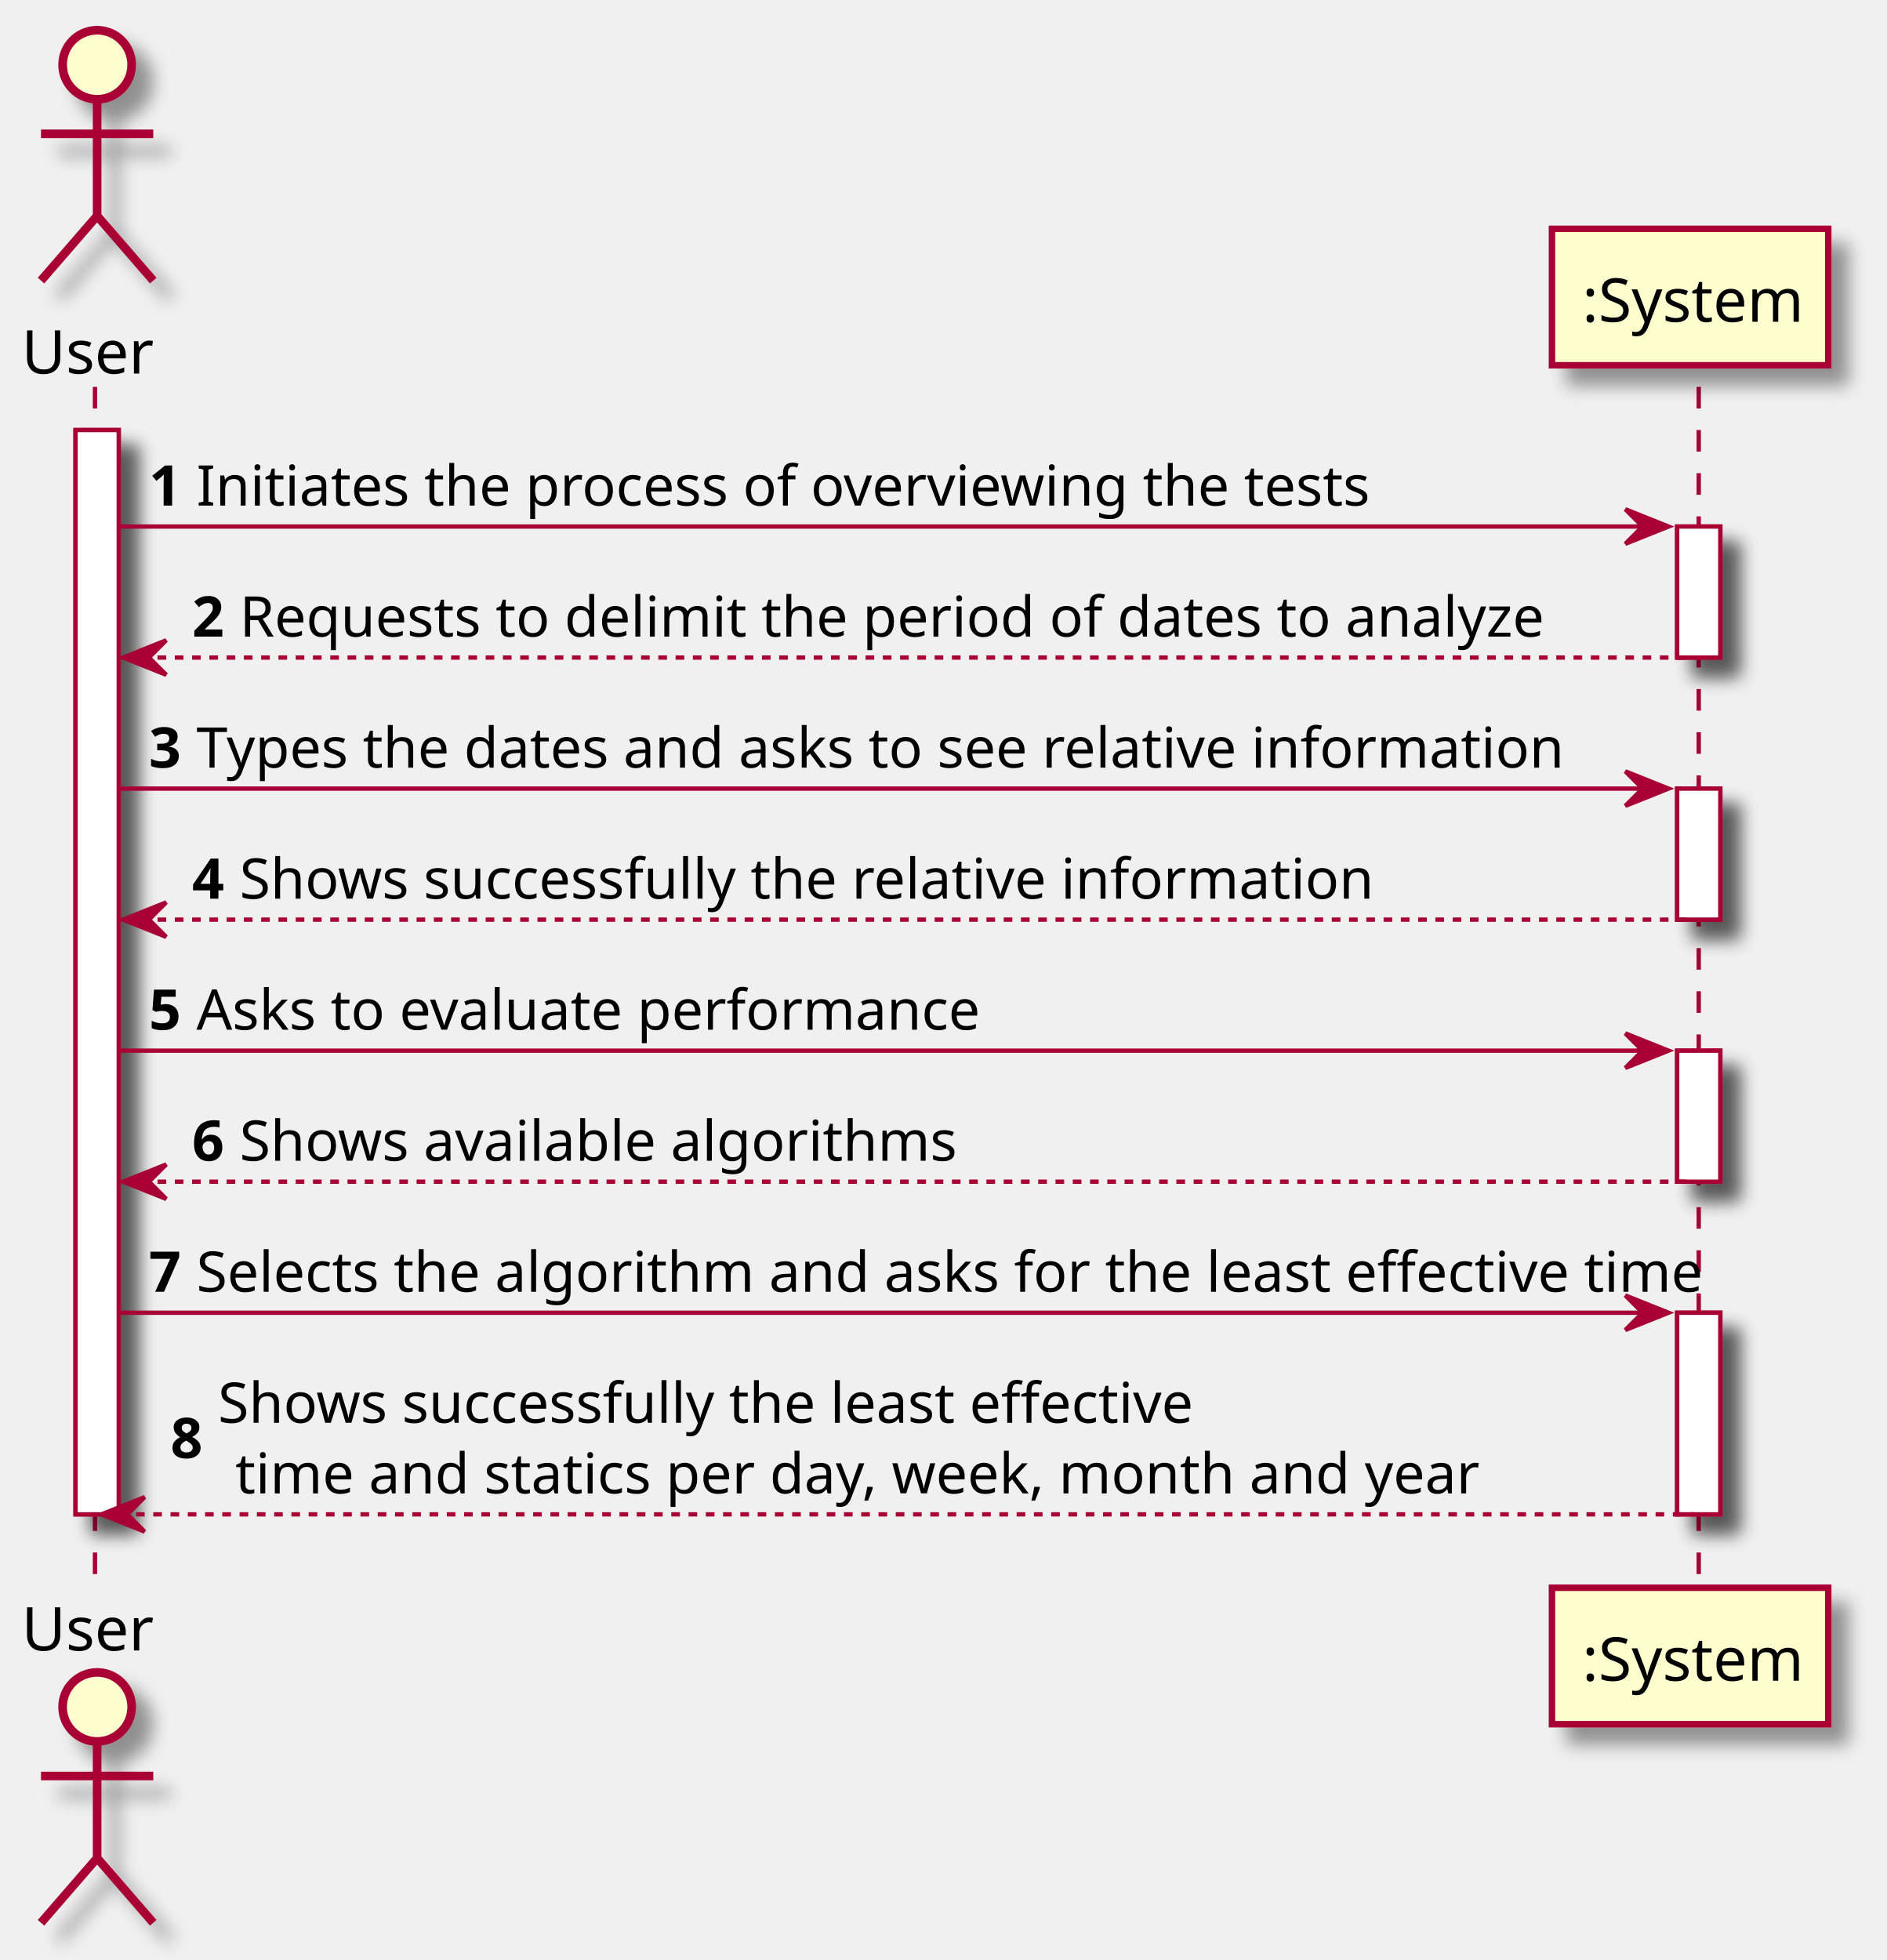
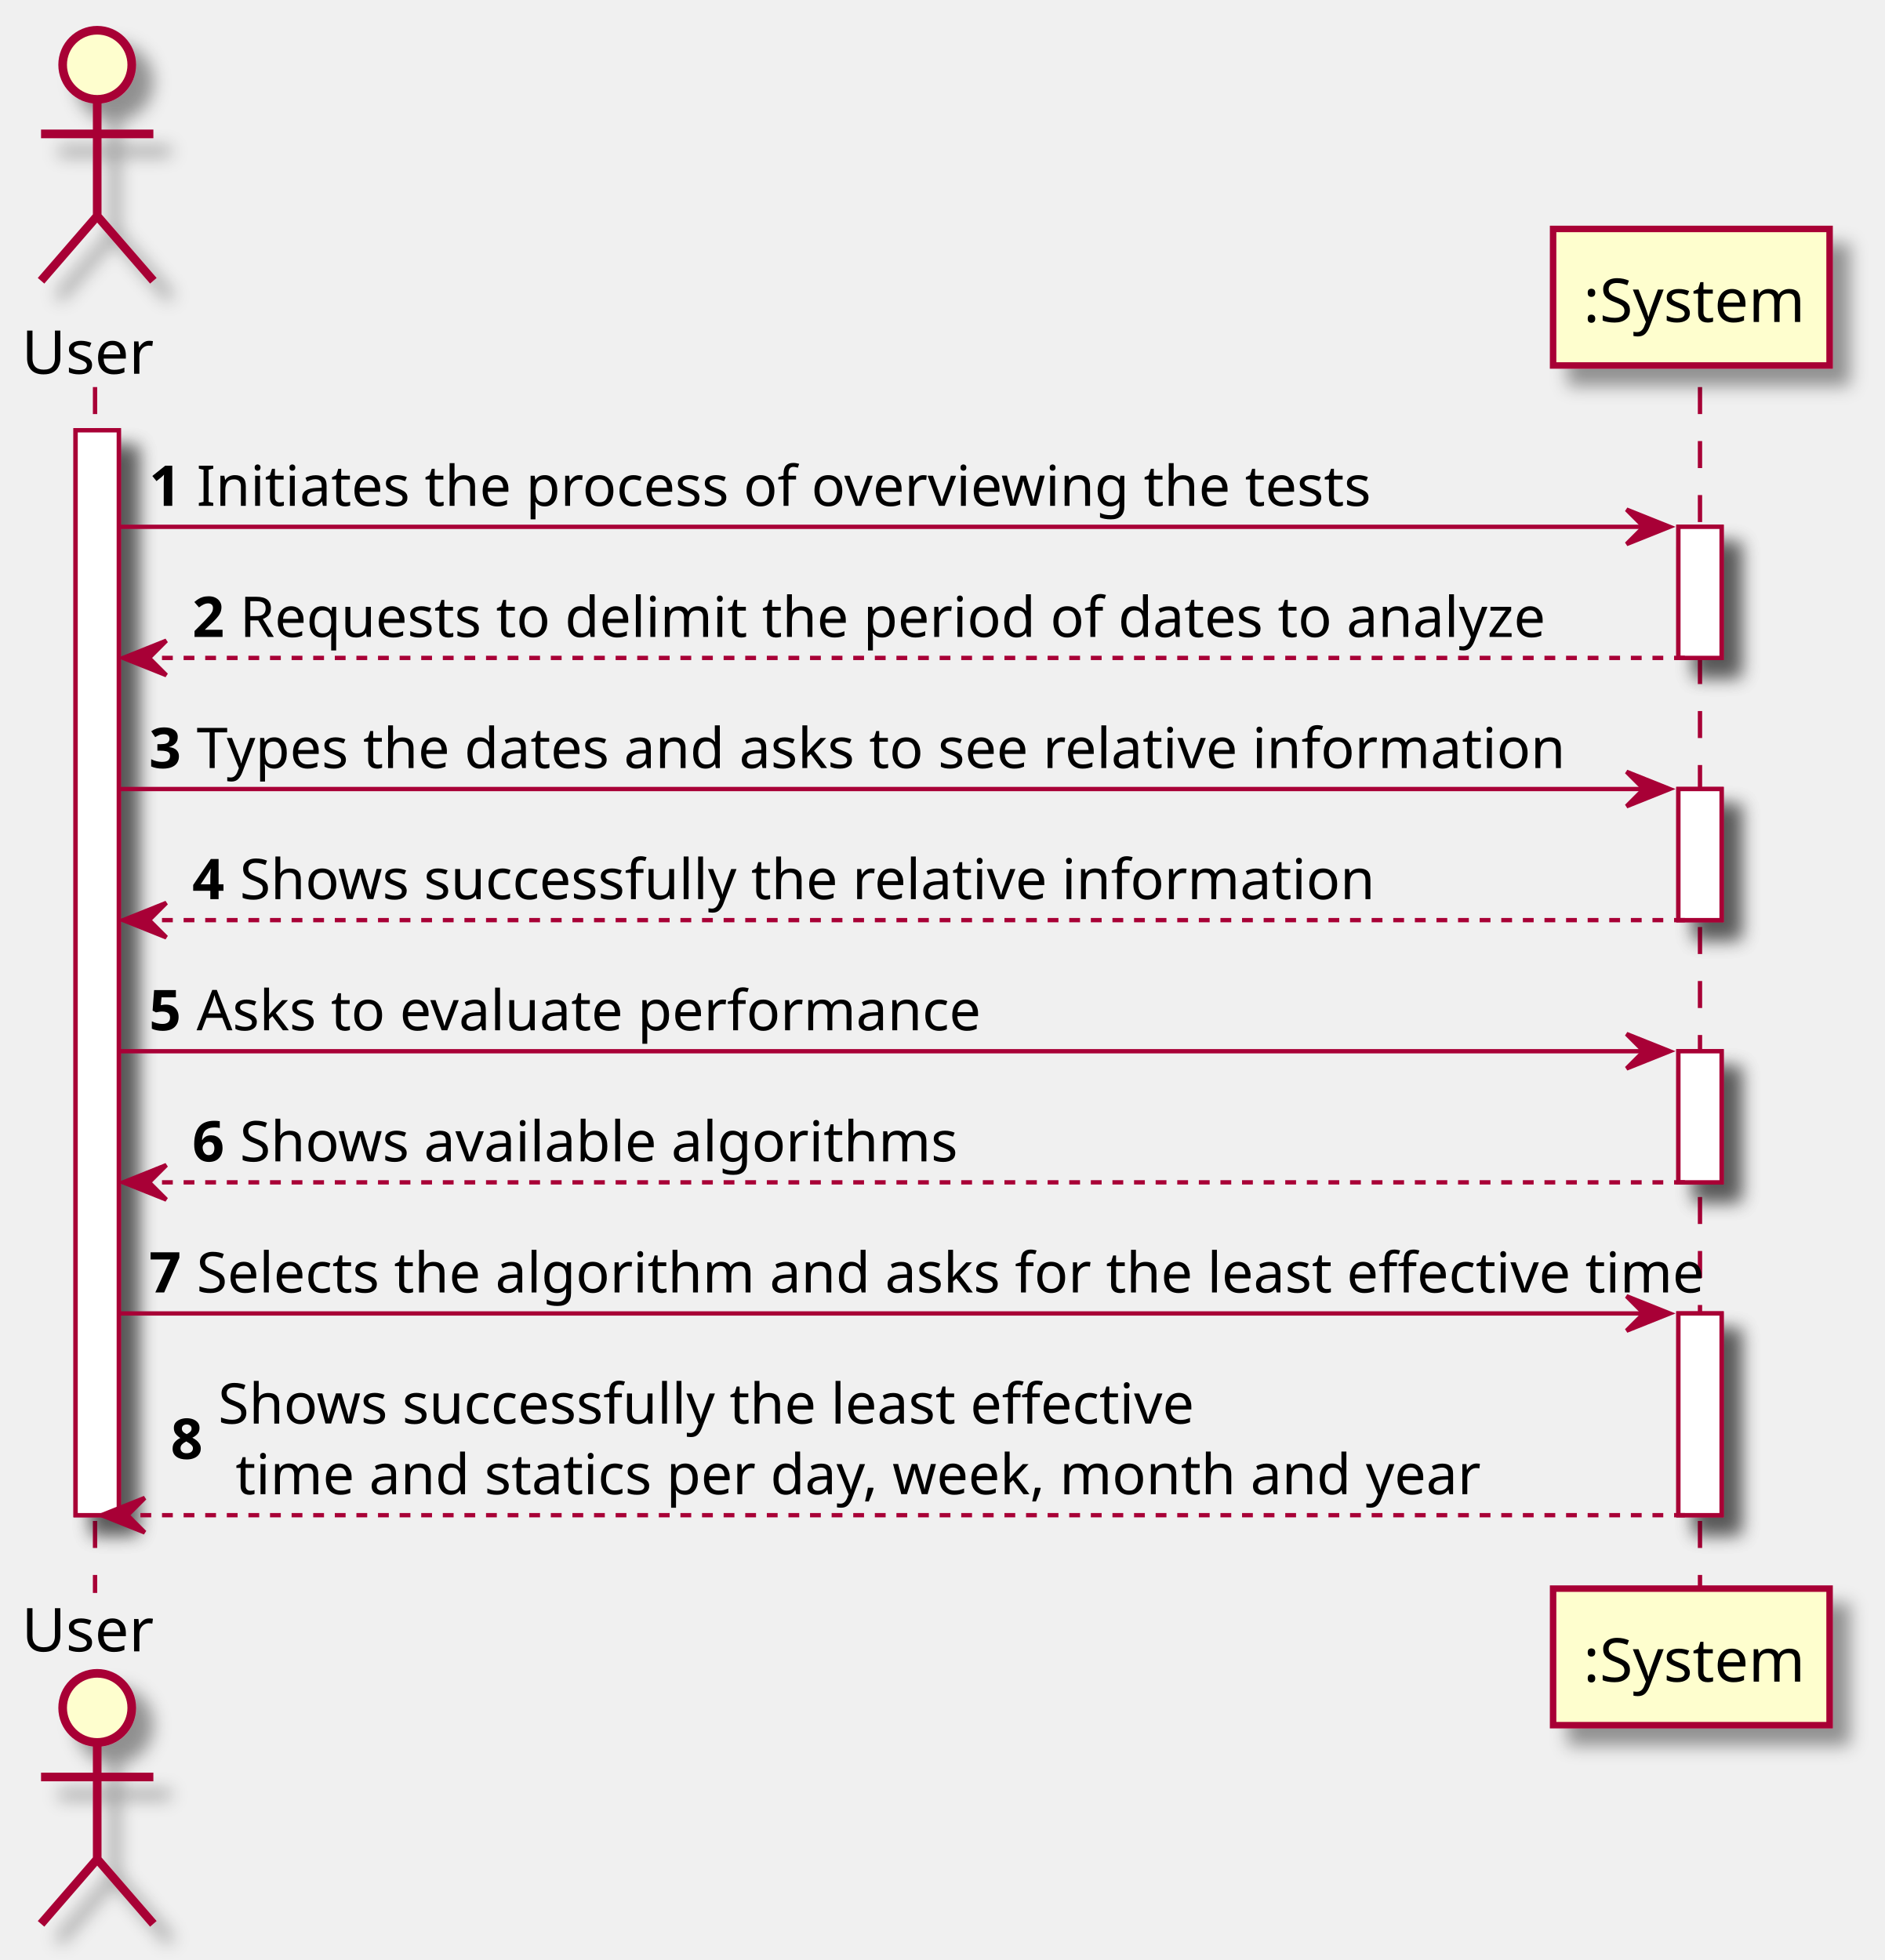
- <svg xmlns="http://www.w3.org/2000/svg" contentScriptType="application/ecmascript" contentStyleType="text/css" height="454px" preserveAspectRatio="none" style="width:437px;height:454px;" version="1.1" viewBox="0 0 437 454" width="437px" zoomAndPan="magnify">
+ <svg xmlns="http://www.w3.org/2000/svg" contentScriptType="application/ecmascript" contentStyleType="text/css" height="363.2px" preserveAspectRatio="none" style="width:349px;height:363px;" version="1.1" viewBox="0 0 349 363" width="349.6px" zoomAndPan="magnify">
  <defs>
    <filter height="300%" id="fsznpv2js143k" width="300%" x="-1" y="-1">
-       <feGaussianBlur result="blurOut" stdDeviation="2.0" />
+       <feGaussianBlur result="blurOut" stdDeviation="1.6" />
      <feColorMatrix in="blurOut" result="blurOut2" type="matrix" values="0 0 0 0 0 0 0 0 0 0 0 0 0 0 0 0 0 0 .4 0" />
-       <feOffset dx="4.0" dy="4.0" in="blurOut2" result="blurOut3" />
+       <feOffset dx="3.2" dy="3.2" in="blurOut2" result="blurOut3" />
      <feBlend in="SourceGraphic" in2="blurOut3" mode="normal" />
    </filter>
  </defs>
  <g>
-     <rect fill="#FFFFFF" filter="url(#fsznpv2js143k)" height="251.164" style="stroke:#A80036;stroke-width:1.0;" width="10" x="17.5" y="99.609" />
-     <rect fill="#FFFFFF" filter="url(#fsznpv2js143k)" height="30.352" style="stroke:#A80036;stroke-width:1.0;" width="10" x="388.5" y="121.961" />
-     <rect fill="#FFFFFF" filter="url(#fsznpv2js143k)" height="30.352" style="stroke:#A80036;stroke-width:1.0;" width="10" x="388.5" y="182.664" />
-     <rect fill="#FFFFFF" filter="url(#fsznpv2js143k)" height="30.352" style="stroke:#A80036;stroke-width:1.0;" width="10" x="388.5" y="243.367" />
-     <rect fill="#FFFFFF" filter="url(#fsznpv2js143k)" height="46.703" style="stroke:#A80036;stroke-width:1.0;" width="10" x="388.5" y="304.07" />
-     <line style="stroke:#A80036;stroke-width:1.0;stroke-dasharray:5.0,5.0;" x1="22" x2="22" y1="89.609" y2="368.773" />
-     <line style="stroke:#A80036;stroke-width:1.0;stroke-dasharray:5.0,5.0;" x1="393.5" x2="393.5" y1="89.609" y2="368.773" />
-     <text fill="#000000" font-family="sans-serif" font-size="14" lengthAdjust="spacing" textLength="29" x="5" y="86.533">User</text>
-     <ellipse cx="22.5" cy="15" fill="#FEFECE" filter="url(#fsznpv2js143k)" rx="8" ry="8" style="stroke:#A80036;stroke-width:2.0;" />
-     <path d="M22.5,23 L22.5,50 M9.5,31 L35.5,31 M22.5,50 L9.5,65 M22.5,50 L35.5,65 " fill="none" filter="url(#fsznpv2js143k)" style="stroke:#A80036;stroke-width:2.0;" />
-     <text fill="#000000" font-family="sans-serif" font-size="14" lengthAdjust="spacing" textLength="29" x="5" y="382.307">User</text>
-     <ellipse cx="22.5" cy="395.383" fill="#FEFECE" filter="url(#fsznpv2js143k)" rx="8" ry="8" style="stroke:#A80036;stroke-width:2.0;" />
-     <path d="M22.5,403.383 L22.5,430.383 M9.5,411.383 L35.5,411.383 M22.5,430.383 L9.5,445.383 M22.5,430.383 L35.5,445.383 " fill="none" filter="url(#fsznpv2js143k)" style="stroke:#A80036;stroke-width:2.0;" />
-     <rect fill="#FEFECE" filter="url(#fsznpv2js143k)" height="31.609" style="stroke:#A80036;stroke-width:1.5;" width="64" x="359.5" y="53" />
-     <text fill="#000000" font-family="sans-serif" font-size="14" lengthAdjust="spacing" textLength="50" x="366.5" y="74.533">:System</text>
-     <rect fill="#FEFECE" filter="url(#fsznpv2js143k)" height="31.609" style="stroke:#A80036;stroke-width:1.5;" width="64" x="359.5" y="367.773" />
-     <text fill="#000000" font-family="sans-serif" font-size="14" lengthAdjust="spacing" textLength="50" x="366.5" y="389.307">:System</text>
-     <rect fill="#FFFFFF" filter="url(#fsznpv2js143k)" height="251.164" style="stroke:#A80036;stroke-width:1.0;" width="10" x="17.5" y="99.609" />
-     <rect fill="#FFFFFF" filter="url(#fsznpv2js143k)" height="30.352" style="stroke:#A80036;stroke-width:1.0;" width="10" x="388.5" y="121.961" />
-     <rect fill="#FFFFFF" filter="url(#fsznpv2js143k)" height="30.352" style="stroke:#A80036;stroke-width:1.0;" width="10" x="388.5" y="182.664" />
-     <rect fill="#FFFFFF" filter="url(#fsznpv2js143k)" height="30.352" style="stroke:#A80036;stroke-width:1.0;" width="10" x="388.5" y="243.367" />
-     <rect fill="#FFFFFF" filter="url(#fsznpv2js143k)" height="46.703" style="stroke:#A80036;stroke-width:1.0;" width="10" x="388.5" y="304.07" />
-     <polygon fill="#A80036" points="376.5,117.961,386.5,121.961,376.5,125.961,380.5,121.961" style="stroke:#A80036;stroke-width:1.0;" />
-     <line style="stroke:#A80036;stroke-width:1.0;" x1="27.5" x2="382.5" y1="121.961" y2="121.961" />
-     <text fill="#000000" font-family="sans-serif" font-size="13" font-weight="bold" lengthAdjust="spacing" textLength="7" x="34.5" y="117.105">1</text>
-     <text fill="#000000" font-family="sans-serif" font-size="13" lengthAdjust="spacing" textLength="254" x="45.5" y="117.105">Initiates the process of overviewing the tests</text>
-     <polygon fill="#A80036" points="38.5,148.312,28.5,152.312,38.5,156.312,34.5,152.312" style="stroke:#A80036;stroke-width:1.0;" />
-     <line style="stroke:#A80036;stroke-width:1.0;stroke-dasharray:2.0,2.0;" x1="32.5" x2="392.5" y1="152.312" y2="152.312" />
-     <text fill="#000000" font-family="sans-serif" font-size="13" font-weight="bold" lengthAdjust="spacing" textLength="7" x="44.5" y="147.456">2</text>
-     <text fill="#000000" font-family="sans-serif" font-size="13" lengthAdjust="spacing" textLength="287" x="55.5" y="147.456">Requests to delimit the period of dates to analyze</text>
-     <polygon fill="#A80036" points="376.5,178.664,386.5,182.664,376.5,186.664,380.5,182.664" style="stroke:#A80036;stroke-width:1.0;" />
-     <line style="stroke:#A80036;stroke-width:1.0;" x1="27.5" x2="382.5" y1="182.664" y2="182.664" />
-     <text fill="#000000" font-family="sans-serif" font-size="13" font-weight="bold" lengthAdjust="spacing" textLength="7" x="34.5" y="177.808">3</text>
-     <text fill="#000000" font-family="sans-serif" font-size="13" lengthAdjust="spacing" textLength="301" x="45.5" y="177.808">Types the dates and asks to see relative information</text>
-     <polygon fill="#A80036" points="38.5,209.016,28.5,213.016,38.5,217.016,34.5,213.016" style="stroke:#A80036;stroke-width:1.0;" />
-     <line style="stroke:#A80036;stroke-width:1.0;stroke-dasharray:2.0,2.0;" x1="32.5" x2="392.5" y1="213.016" y2="213.016" />
-     <text fill="#000000" font-family="sans-serif" font-size="13" font-weight="bold" lengthAdjust="spacing" textLength="7" x="44.5" y="208.159">4</text>
-     <text fill="#000000" font-family="sans-serif" font-size="13" lengthAdjust="spacing" textLength="248" x="55.5" y="208.159">Shows successfully the relative information</text>
-     <polygon fill="#A80036" points="376.5,239.367,386.5,243.367,376.5,247.367,380.5,243.367" style="stroke:#A80036;stroke-width:1.0;" />
-     <line style="stroke:#A80036;stroke-width:1.0;" x1="27.5" x2="382.5" y1="243.367" y2="243.367" />
-     <text fill="#000000" font-family="sans-serif" font-size="13" font-weight="bold" lengthAdjust="spacing" textLength="7" x="34.5" y="238.511">5</text>
-     <text fill="#000000" font-family="sans-serif" font-size="13" lengthAdjust="spacing" textLength="171" x="45.5" y="238.511">Asks to evaluate performance</text>
-     <polygon fill="#A80036" points="38.5,269.719,28.5,273.719,38.5,277.719,34.5,273.719" style="stroke:#A80036;stroke-width:1.0;" />
-     <line style="stroke:#A80036;stroke-width:1.0;stroke-dasharray:2.0,2.0;" x1="32.5" x2="392.5" y1="273.719" y2="273.719" />
-     <text fill="#000000" font-family="sans-serif" font-size="13" font-weight="bold" lengthAdjust="spacing" textLength="7" x="44.5" y="268.862">6</text>
-     <text fill="#000000" font-family="sans-serif" font-size="13" lengthAdjust="spacing" textLength="156" x="55.5" y="268.862">Shows available algorithms</text>
-     <polygon fill="#A80036" points="376.5,300.07,386.5,304.07,376.5,308.07,380.5,304.07" style="stroke:#A80036;stroke-width:1.0;" />
-     <line style="stroke:#A80036;stroke-width:1.0;" x1="27.5" x2="382.5" y1="304.07" y2="304.07" />
-     <text fill="#000000" font-family="sans-serif" font-size="13" font-weight="bold" lengthAdjust="spacing" textLength="7" x="34.5" y="299.214">7</text>
-     <text fill="#000000" font-family="sans-serif" font-size="13" lengthAdjust="spacing" textLength="331" x="45.5" y="299.214">Selects the algorithm and asks for the least effective time</text>
-     <polygon fill="#A80036" points="33.5,346.773,23.5,350.773,33.5,354.773,29.5,350.773" style="stroke:#A80036;stroke-width:1.0;" />
-     <line style="stroke:#A80036;stroke-width:1.0;stroke-dasharray:2.0,2.0;" x1="27.5" x2="392.5" y1="350.773" y2="350.773" />
-     <text fill="#000000" font-family="sans-serif" font-size="13" font-weight="bold" lengthAdjust="spacing" textLength="7" x="39.5" y="337.741">8</text>
-     <text fill="#000000" font-family="sans-serif" font-size="13" lengthAdjust="spacing" textLength="219" x="50.5" y="329.565">Shows successfully the least effective</text>
-     <text fill="#000000" font-family="sans-serif" font-size="13" lengthAdjust="spacing" textLength="276" x="54.5" y="345.917">time and statics per day, week, month and year</text>
+     <rect fill="#FFFFFF" filter="url(#fsznpv2js143k)" height="200.931" style="stroke:#A80036;stroke-width:0.8;" width="8" x="14" y="79.688" />
+     <rect fill="#FFFFFF" filter="url(#fsznpv2js143k)" height="24.281" style="stroke:#A80036;stroke-width:0.8;" width="8" x="310.8" y="97.569" />
+     <rect fill="#FFFFFF" filter="url(#fsznpv2js143k)" height="24.281" style="stroke:#A80036;stroke-width:0.8;" width="8" x="310.8" y="146.131" />
+     <rect fill="#FFFFFF" filter="url(#fsznpv2js143k)" height="24.281" style="stroke:#A80036;stroke-width:0.8;" width="8" x="310.8" y="194.694" />
+     <rect fill="#FFFFFF" filter="url(#fsznpv2js143k)" height="37.362" style="stroke:#A80036;stroke-width:0.8;" width="8" x="310.8" y="243.256" />
+     <line style="stroke:#A80036;stroke-width:0.8;stroke-dasharray:5.0,5.0;" x1="17.6" x2="17.6" y1="71.688" y2="295.019" />
+     <line style="stroke:#A80036;stroke-width:0.8;stroke-dasharray:5.0,5.0;" x1="314.8" x2="314.8" y1="71.688" y2="295.019" />
+     <text fill="#000000" font-family="sans-serif" font-size="11.2" lengthAdjust="spacing" textLength="23.2" x="4" y="69.227">User</text>
+     <ellipse cx="18" cy="12" fill="#FEFECE" filter="url(#fsznpv2js143k)" rx="6.4" ry="6.4" style="stroke:#A80036;stroke-width:1.6;" />
+     <path d="M18,18.4 L18,40 M7.6,24.8 L28.4,24.8 M18,40 L7.6,52 M18,40 L28.4,52 " fill="none" filter="url(#fsznpv2js143k)" style="stroke:#A80036;stroke-width:1.6;" />
+     <text fill="#000000" font-family="sans-serif" font-size="11.2" lengthAdjust="spacing" textLength="23.2" x="4" y="305.845">User</text>
+     <ellipse cx="18" cy="316.306" fill="#FEFECE" filter="url(#fsznpv2js143k)" rx="6.4" ry="6.4" style="stroke:#A80036;stroke-width:1.6;" />
+     <path d="M18,322.706 L18,344.306 M7.6,329.106 L28.4,329.106 M18,344.306 L7.6,356.306 M18,344.306 L28.4,356.306 " fill="none" filter="url(#fsznpv2js143k)" style="stroke:#A80036;stroke-width:1.6;" />
+     <rect fill="#FEFECE" filter="url(#fsznpv2js143k)" height="25.288" style="stroke:#A80036;stroke-width:1.2;" width="51.2" x="287.6" y="42.4" />
+     <text fill="#000000" font-family="sans-serif" font-size="11.2" lengthAdjust="spacing" textLength="40" x="293.2" y="59.627">:System</text>
+     <rect fill="#FEFECE" filter="url(#fsznpv2js143k)" height="25.288" style="stroke:#A80036;stroke-width:1.2;" width="51.2" x="287.6" y="294.219" />
+     <text fill="#000000" font-family="sans-serif" font-size="11.2" lengthAdjust="spacing" textLength="40" x="293.2" y="311.445">:System</text>
+     <rect fill="#FFFFFF" filter="url(#fsznpv2js143k)" height="200.931" style="stroke:#A80036;stroke-width:0.8;" width="8" x="14" y="79.688" />
+     <rect fill="#FFFFFF" filter="url(#fsznpv2js143k)" height="24.281" style="stroke:#A80036;stroke-width:0.8;" width="8" x="310.8" y="97.569" />
+     <rect fill="#FFFFFF" filter="url(#fsznpv2js143k)" height="24.281" style="stroke:#A80036;stroke-width:0.8;" width="8" x="310.8" y="146.131" />
+     <rect fill="#FFFFFF" filter="url(#fsznpv2js143k)" height="24.281" style="stroke:#A80036;stroke-width:0.8;" width="8" x="310.8" y="194.694" />
+     <rect fill="#FFFFFF" filter="url(#fsznpv2js143k)" height="37.362" style="stroke:#A80036;stroke-width:0.8;" width="8" x="310.8" y="243.256" />
+     <polygon fill="#A80036" points="301.2,94.369,309.2,97.569,301.2,100.769,304.4,97.569" style="stroke:#A80036;stroke-width:0.8;" />
+     <line style="stroke:#A80036;stroke-width:0.8;" x1="22" x2="306" y1="97.569" y2="97.569" />
+     <text fill="#000000" font-family="sans-serif" font-size="10.4" font-weight="bold" lengthAdjust="spacing" textLength="5.6" x="27.6" y="93.684">1</text>
+     <text fill="#000000" font-family="sans-serif" font-size="10.4" lengthAdjust="spacing" textLength="203.2" x="36.4" y="93.684">Initiates the process of overviewing the tests</text>
+     <polygon fill="#A80036" points="30.8,118.65,22.8,121.85,30.8,125.05,27.6,121.85" style="stroke:#A80036;stroke-width:0.8;" />
+     <line style="stroke:#A80036;stroke-width:0.8;stroke-dasharray:2.0,2.0;" x1="26" x2="314" y1="121.85" y2="121.85" />
+     <text fill="#000000" font-family="sans-serif" font-size="10.4" font-weight="bold" lengthAdjust="spacing" textLength="5.6" x="35.6" y="117.965">2</text>
+     <text fill="#000000" font-family="sans-serif" font-size="10.4" lengthAdjust="spacing" textLength="229.6" x="44.4" y="117.965">Requests to delimit the period of dates to analyze</text>
+     <polygon fill="#A80036" points="301.2,142.931,309.2,146.131,301.2,149.331,304.4,146.131" style="stroke:#A80036;stroke-width:0.8;" />
+     <line style="stroke:#A80036;stroke-width:0.8;" x1="22" x2="306" y1="146.131" y2="146.131" />
+     <text fill="#000000" font-family="sans-serif" font-size="10.4" font-weight="bold" lengthAdjust="spacing" textLength="5.6" x="27.6" y="142.246">3</text>
+     <text fill="#000000" font-family="sans-serif" font-size="10.4" lengthAdjust="spacing" textLength="240.8" x="36.4" y="142.246">Types the dates and asks to see relative information</text>
+     <polygon fill="#A80036" points="30.8,167.213,22.8,170.412,30.8,173.613,27.6,170.412" style="stroke:#A80036;stroke-width:0.8;" />
+     <line style="stroke:#A80036;stroke-width:0.8;stroke-dasharray:2.0,2.0;" x1="26" x2="314" y1="170.412" y2="170.412" />
+     <text fill="#000000" font-family="sans-serif" font-size="10.4" font-weight="bold" lengthAdjust="spacing" textLength="5.6" x="35.6" y="166.527">4</text>
+     <text fill="#000000" font-family="sans-serif" font-size="10.4" lengthAdjust="spacing" textLength="198.4" x="44.4" y="166.527">Shows successfully the relative information</text>
+     <polygon fill="#A80036" points="301.2,191.494,309.2,194.694,301.2,197.894,304.4,194.694" style="stroke:#A80036;stroke-width:0.8;" />
+     <line style="stroke:#A80036;stroke-width:0.8;" x1="22" x2="306" y1="194.694" y2="194.694" />
+     <text fill="#000000" font-family="sans-serif" font-size="10.4" font-weight="bold" lengthAdjust="spacing" textLength="5.6" x="27.6" y="190.809">5</text>
+     <text fill="#000000" font-family="sans-serif" font-size="10.4" lengthAdjust="spacing" textLength="136.8" x="36.4" y="190.809">Asks to evaluate performance</text>
+     <polygon fill="#A80036" points="30.8,215.775,22.8,218.975,30.8,222.175,27.6,218.975" style="stroke:#A80036;stroke-width:0.8;" />
+     <line style="stroke:#A80036;stroke-width:0.8;stroke-dasharray:2.0,2.0;" x1="26" x2="314" y1="218.975" y2="218.975" />
+     <text fill="#000000" font-family="sans-serif" font-size="10.4" font-weight="bold" lengthAdjust="spacing" textLength="5.6" x="35.6" y="215.09">6</text>
+     <text fill="#000000" font-family="sans-serif" font-size="10.4" lengthAdjust="spacing" textLength="124.8" x="44.4" y="215.09">Shows available algorithms</text>
+     <polygon fill="#A80036" points="301.2,240.056,309.2,243.256,301.2,246.456,304.4,243.256" style="stroke:#A80036;stroke-width:0.8;" />
+     <line style="stroke:#A80036;stroke-width:0.8;" x1="22" x2="306" y1="243.256" y2="243.256" />
+     <text fill="#000000" font-family="sans-serif" font-size="10.4" font-weight="bold" lengthAdjust="spacing" textLength="5.6" x="27.6" y="239.371">7</text>
+     <text fill="#000000" font-family="sans-serif" font-size="10.4" lengthAdjust="spacing" textLength="264.8" x="36.4" y="239.371">Selects the algorithm and asks for the least effective time</text>
+     <polygon fill="#A80036" points="26.8,277.419,18.8,280.619,26.8,283.819,23.6,280.619" style="stroke:#A80036;stroke-width:0.8;" />
+     <line style="stroke:#A80036;stroke-width:0.8;stroke-dasharray:2.0,2.0;" x1="22" x2="314" y1="280.619" y2="280.619" />
+     <text fill="#000000" font-family="sans-serif" font-size="10.4" font-weight="bold" lengthAdjust="spacing" textLength="5.6" x="31.6" y="270.193">8</text>
+     <text fill="#000000" font-family="sans-serif" font-size="10.4" lengthAdjust="spacing" textLength="175.2" x="40.4" y="263.652">Shows successfully the least effective</text>
+     <text fill="#000000" font-family="sans-serif" font-size="10.4" lengthAdjust="spacing" textLength="220.8" x="43.6" y="276.734">time and statics per day, week, month and year</text>
  </g>
</svg>
